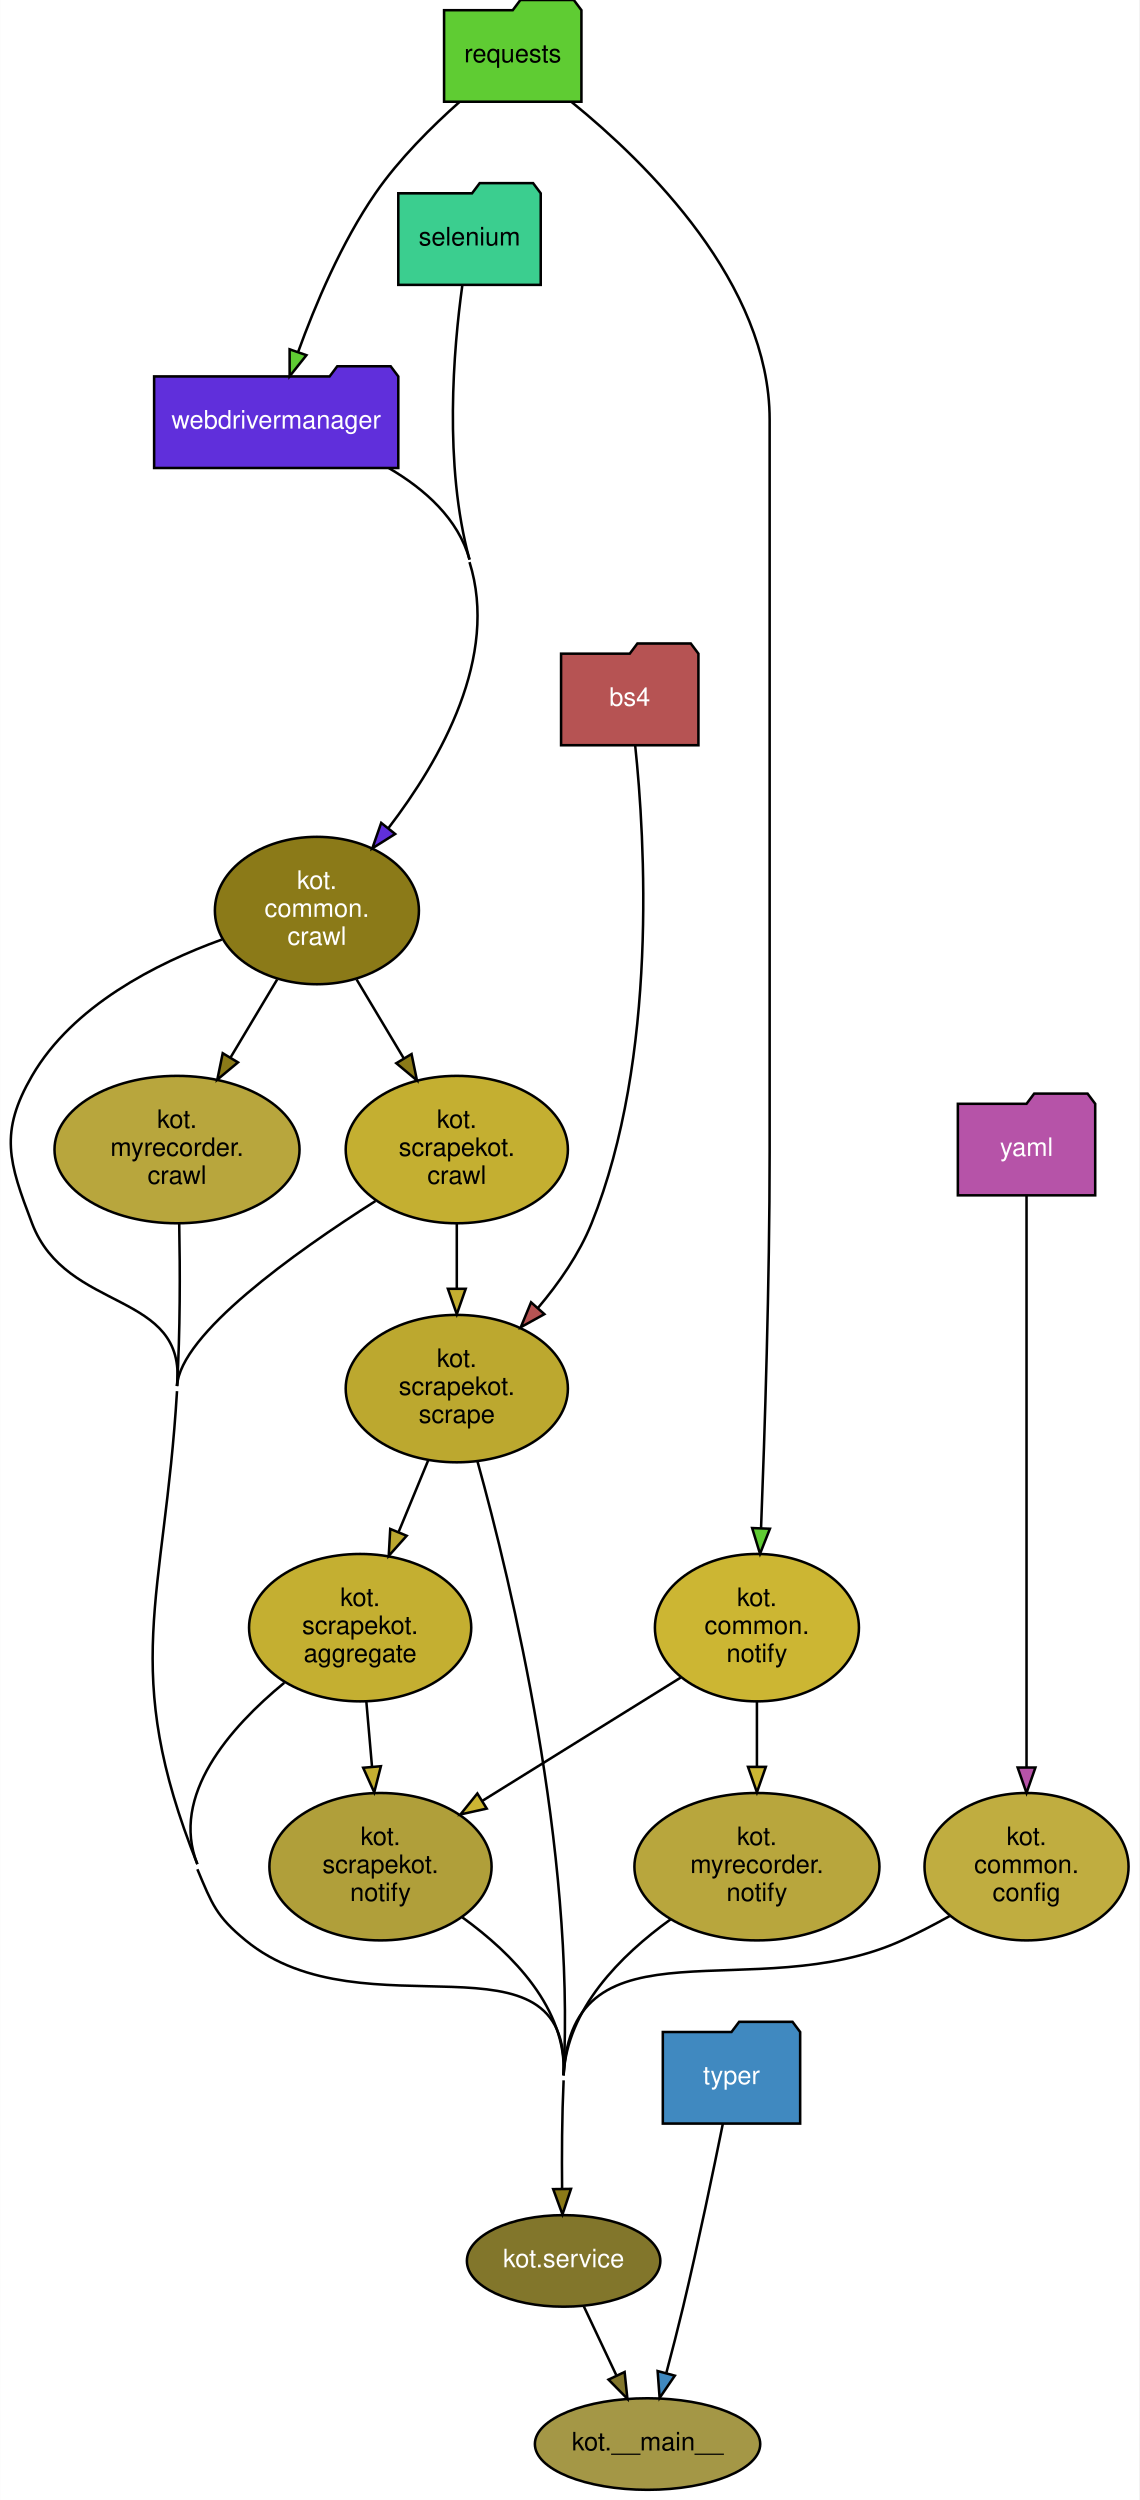
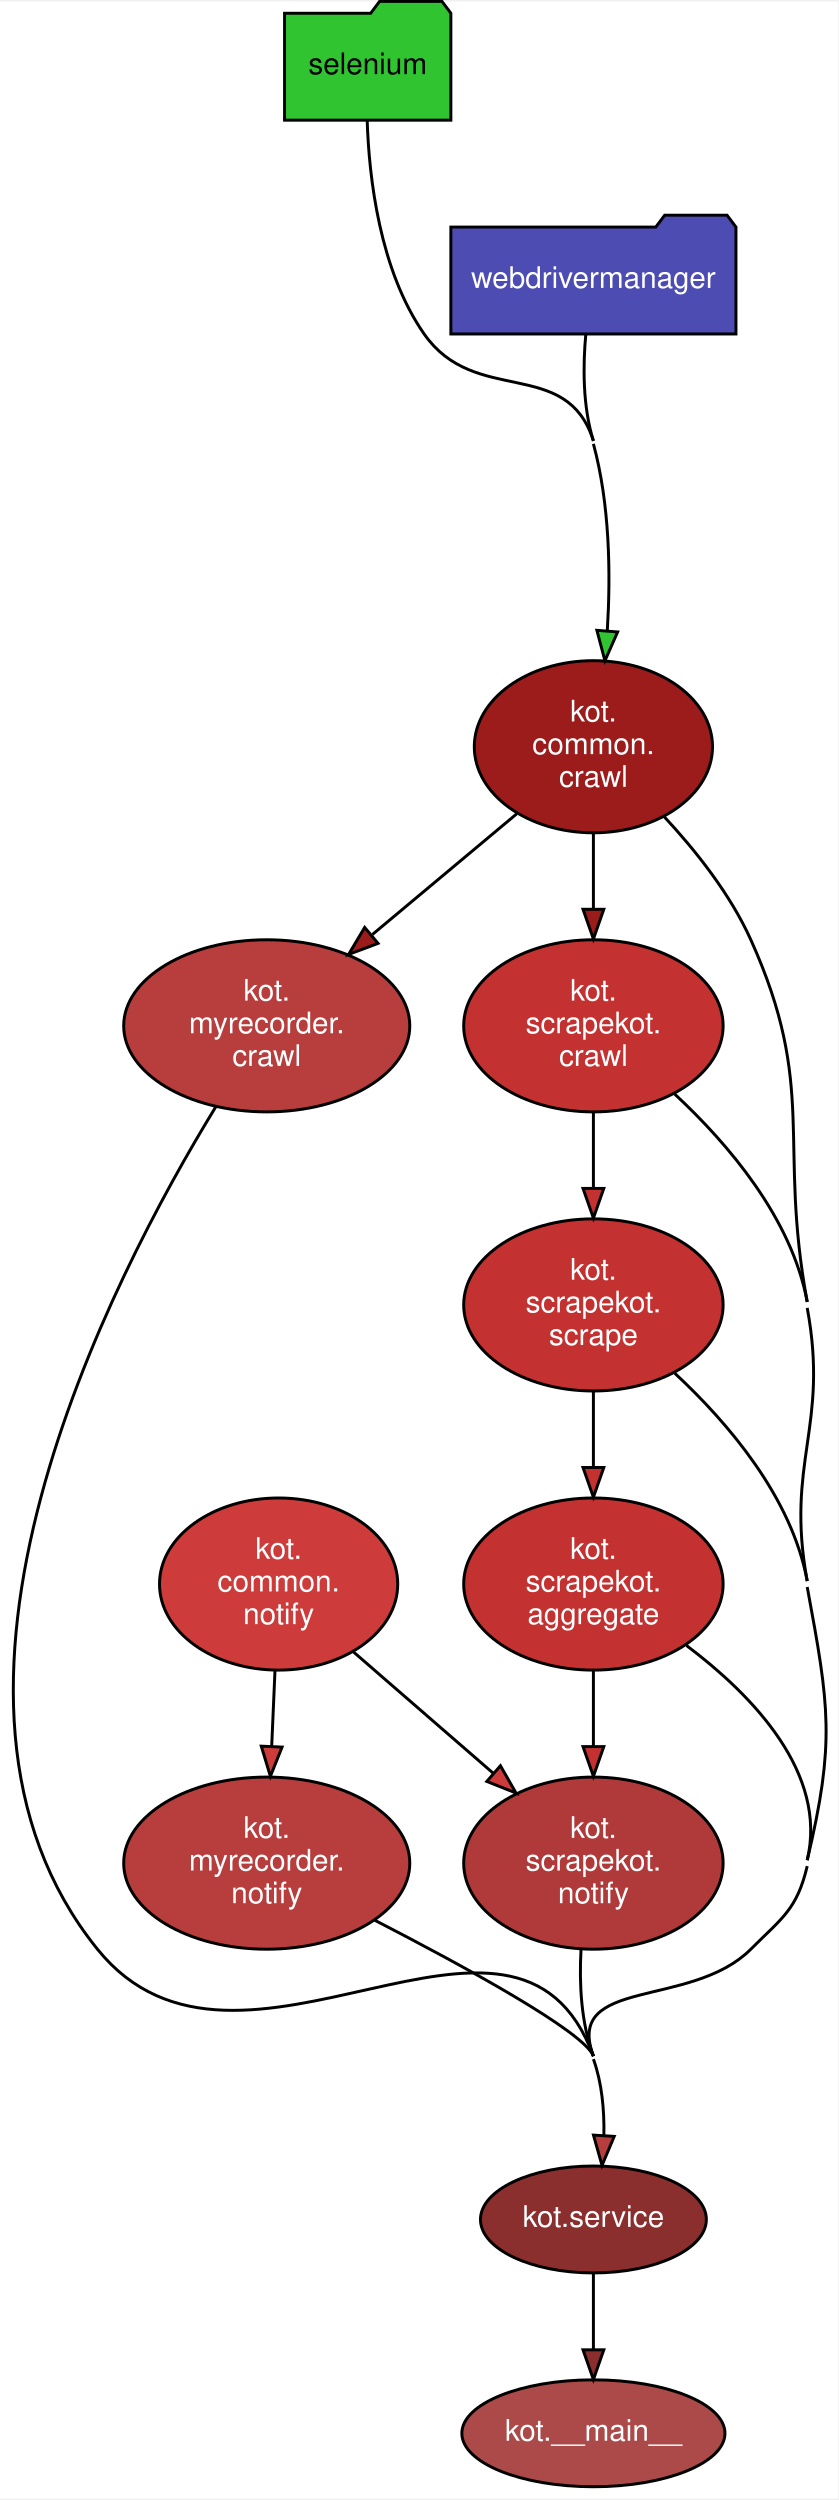
- <svg xmlns="http://www.w3.org/2000/svg" width="448pt" height="983pt" viewBox="0.00 0.00 447.83 982.91">
-   <g id="graph0" class="graph" transform="scale(1 1) rotate(0) translate(4 978.91)">
+ <svg xmlns="http://www.w3.org/2000/svg" width="282pt" height="841pt" viewBox="0.00 0.00 282.28 840.91">
+   <g id="graph0" class="graph" transform="scale(1 1) rotate(0) translate(4 836.91)">
    <style>.edge&gt;path:hover{stroke-width:8}</style>
-     <polygon fill="white" stroke="transparent" points="-4,4 -4,-978.91 443.83,-978.91 443.83,4 -4,4" />
+     <polygon fill="white" stroke="transparent" points="-4,4 -4,-836.91 278.28,-836.91 278.28,4 -4,4" />
    <g id="node1" class="node">
      <style>.edge&gt;path:hover{stroke-width:8}</style>
-       <ellipse fill="#a49746" stroke="black" cx="250.53" cy="-18" rx="44.3" ry="18" />
-       <text text-anchor="middle" x="250.53" y="-15.5" font-family="Helvetica,sans-Serif" font-size="10.00" fill="#000000">kot.__main__</text>
+       <ellipse fill="#ac4949" stroke="black" cx="195.82" cy="-18" rx="44.3" ry="18" />
+       <text text-anchor="middle" x="195.82" y="-15.5" font-family="Helvetica,sans-Serif" font-size="10.00" fill="#ffffff">kot.__main__</text>
    </g>
    <g id="node2" class="node">
      <style>.edge&gt;path:hover{stroke-width:8}</style>
-       <ellipse fill="#c0ad40" stroke="black" cx="399.53" cy="-244.99" rx="40.11" ry="28.98" />
-       <text text-anchor="middle" x="399.53" y="-253.49" font-family="Helvetica,sans-Serif" font-size="10.00" fill="#000000">kot.</text>
-       <text text-anchor="middle" x="399.53" y="-242.49" font-family="Helvetica,sans-Serif" font-size="10.00" fill="#000000">common.</text>
-       <text text-anchor="middle" x="399.53" y="-231.49" font-family="Helvetica,sans-Serif" font-size="10.00" fill="#000000">config</text>
+       <ellipse fill="#9c1b1b" stroke="black" cx="195.82" cy="-585.92" rx="40.11" ry="28.98" />
+       <text text-anchor="middle" x="195.82" y="-594.42" font-family="Helvetica,sans-Serif" font-size="10.00" fill="#ffffff">kot.</text>
+       <text text-anchor="middle" x="195.82" y="-583.42" font-family="Helvetica,sans-Serif" font-size="10.00" fill="#ffffff">common.</text>
+       <text text-anchor="middle" x="195.82" y="-572.42" font-family="Helvetica,sans-Serif" font-size="10.00" fill="#ffffff">crawl</text>
+     </g>
+     <g id="node4" class="node">
+       <style>.edge&gt;path:hover{stroke-width:8}</style>
+       <ellipse fill="#b83d3d" stroke="black" cx="85.82" cy="-491.94" rx="48.17" ry="28.98" />
+       <text text-anchor="middle" x="85.82" y="-500.44" font-family="Helvetica,sans-Serif" font-size="10.00" fill="#ffffff">kot.</text>
+       <text text-anchor="middle" x="85.82" y="-489.44" font-family="Helvetica,sans-Serif" font-size="10.00" fill="#ffffff">myrecorder.</text>
+       <text text-anchor="middle" x="85.82" y="-478.44" font-family="Helvetica,sans-Serif" font-size="10.00" fill="#ffffff">crawl</text>
+     </g>
+     <g id="edge1" class="edge">
+       <style>.edge&gt;path:hover{stroke-width:8}</style>
+       <path fill="none" stroke="black" d="M170.03,-563.36C155.54,-551.24 137.23,-535.93 121.39,-522.69" />
+       <polygon fill="#9c1b1b" stroke="black" points="123.29,-519.71 113.37,-515.98 118.8,-525.08 123.29,-519.71" />
+     </g>
+     <g id="node7" class="node">
+       <style>.edge&gt;path:hover{stroke-width:8}</style>
+       <ellipse fill="#c43131" stroke="black" cx="195.82" cy="-491.94" rx="43.68" ry="28.98" />
+       <text text-anchor="middle" x="195.82" y="-500.44" font-family="Helvetica,sans-Serif" font-size="10.00" fill="#ffffff">kot.</text>
+       <text text-anchor="middle" x="195.82" y="-489.44" font-family="Helvetica,sans-Serif" font-size="10.00" fill="#ffffff">scrapekot.</text>
+       <text text-anchor="middle" x="195.82" y="-478.44" font-family="Helvetica,sans-Serif" font-size="10.00" fill="#ffffff">crawl</text>
+     </g>
+     <g id="edge2" class="edge">
+       <style>.edge&gt;path:hover{stroke-width:8}</style>
+       <path fill="none" stroke="black" d="M195.82,-556.82C195.82,-548.79 195.82,-539.88 195.82,-531.34" />
+       <polygon fill="#9c1b1b" stroke="black" points="199.32,-531.18 195.82,-521.18 192.32,-531.18 199.32,-531.18" />
+     </g>
+     <g id="node10" class="node">
+       <style>.edge&gt;path:hover{stroke-width:8}</style>
+       <ellipse fill="#8a2e2e" stroke="black" cx="195.82" cy="-90" rx="38.03" ry="18" />
+       <text text-anchor="middle" x="195.82" y="-87.5" font-family="Helvetica,sans-Serif" font-size="10.00" fill="#ffffff">kot.service</text>
+     </g>
+     <g id="edge3" class="edge">
+       <style>.edge&gt;path:hover{stroke-width:8}</style>
+       <path fill="none" stroke="black" d="M219.6,-562.42C230.22,-551.01 241.89,-536.32 248.82,-520.93 271.35,-470.91 257.84,-452.91 267.82,-398.96" />
+     </g>
+     <g id="node3" class="node">
+       <style>.edge&gt;path:hover{stroke-width:8}</style>
+       <ellipse fill="#ce3b3b" stroke="black" cx="89.82" cy="-303.97" rx="40.11" ry="28.98" />
+       <text text-anchor="middle" x="89.82" y="-312.47" font-family="Helvetica,sans-Serif" font-size="10.00" fill="#ffffff">kot.</text>
+       <text text-anchor="middle" x="89.82" y="-301.47" font-family="Helvetica,sans-Serif" font-size="10.00" fill="#ffffff">common.</text>
+       <text text-anchor="middle" x="89.82" y="-290.47" font-family="Helvetica,sans-Serif" font-size="10.00" fill="#ffffff">notify</text>
+     </g>
+     <g id="node5" class="node">
+       <style>.edge&gt;path:hover{stroke-width:8}</style>
+       <ellipse fill="#b83d3d" stroke="black" cx="85.82" cy="-209.99" rx="48.17" ry="28.98" />
+       <text text-anchor="middle" x="85.82" y="-218.49" font-family="Helvetica,sans-Serif" font-size="10.00" fill="#ffffff">kot.</text>
+       <text text-anchor="middle" x="85.82" y="-207.49" font-family="Helvetica,sans-Serif" font-size="10.00" fill="#ffffff">myrecorder.</text>
+       <text text-anchor="middle" x="85.82" y="-196.49" font-family="Helvetica,sans-Serif" font-size="10.00" fill="#ffffff">notify</text>
+     </g>
+     <g id="edge4" class="edge">
+       <style>.edge&gt;path:hover{stroke-width:8}</style>
+       <path fill="none" stroke="black" d="M88.6,-274.88C88.25,-266.84 87.86,-257.94 87.49,-249.39" />
+       <polygon fill="#ce3b3b" stroke="black" points="90.98,-249.07 87.05,-239.23 83.98,-249.38 90.98,-249.07" />
+     </g>
+     <g id="node8" class="node">
+       <style>.edge&gt;path:hover{stroke-width:8}</style>
+       <ellipse fill="#b03a3a" stroke="black" cx="195.82" cy="-209.99" rx="43.68" ry="28.98" />
+       <text text-anchor="middle" x="195.82" y="-218.49" font-family="Helvetica,sans-Serif" font-size="10.00" fill="#ffffff">kot.</text>
+       <text text-anchor="middle" x="195.82" y="-207.49" font-family="Helvetica,sans-Serif" font-size="10.00" fill="#ffffff">scrapekot.</text>
+       <text text-anchor="middle" x="195.82" y="-196.49" font-family="Helvetica,sans-Serif" font-size="10.00" fill="#ffffff">notify</text>
+     </g>
+     <g id="edge5" class="edge">
+       <style>.edge&gt;path:hover{stroke-width:8}</style>
+       <path fill="none" stroke="black" d="M114.94,-281.18C129.01,-268.96 146.76,-253.56 162.04,-240.3" />
+       <polygon fill="#ce3b3b" stroke="black" points="164.51,-242.79 169.77,-233.59 159.92,-237.5 164.51,-242.79" />
+     </g>
+     <g id="edge6" class="edge">
+       <style>.edge&gt;path:hover{stroke-width:8}</style>
+       <path fill="none" stroke="black" d="M68.69,-464.72C33.17,-406.71 -39.75,-265.92 28.82,-181 76.52,-121.92 169.52,-216.23 195.82,-145" />
+       <path fill="none" stroke="black" d="M195.82,-144C198.71,-135.97 199.51,-126.79 199.35,-118.36" />
+       <polygon fill="#b83d3d" stroke="black" points="202.83,-117.98 198.72,-108.22 195.84,-118.41 202.83,-117.98" />
+     </g>
+     <g id="edge7" class="edge">
+       <style>.edge&gt;path:hover{stroke-width:8}</style>
+       <path fill="none" stroke="black" d="M121.99,-190.87C152.9,-174.94 192.84,-153.06 195.82,-145" />
+     </g>
+     <g id="node6" class="node">
+       <style>.edge&gt;path:hover{stroke-width:8}</style>
+       <ellipse fill="#c43131" stroke="black" cx="195.82" cy="-303.97" rx="43.68" ry="28.98" />
+       <text text-anchor="middle" x="195.82" y="-312.47" font-family="Helvetica,sans-Serif" font-size="10.00" fill="#ffffff">kot.</text>
+       <text text-anchor="middle" x="195.82" y="-301.47" font-family="Helvetica,sans-Serif" font-size="10.00" fill="#ffffff">scrapekot.</text>
+       <text text-anchor="middle" x="195.82" y="-290.47" font-family="Helvetica,sans-Serif" font-size="10.00" fill="#ffffff">aggregate</text>
+     </g>
+     <g id="edge8" class="edge">
+       <style>.edge&gt;path:hover{stroke-width:8}</style>
+       <path fill="none" stroke="black" d="M195.82,-274.88C195.82,-266.84 195.82,-257.94 195.82,-249.39" />
+       <polygon fill="#c43131" stroke="black" points="199.32,-249.23 195.82,-239.23 192.32,-249.23 199.32,-249.23" />
+     </g>
+     <g id="edge9" class="edge">
+       <style>.edge&gt;path:hover{stroke-width:8}</style>
+       <path fill="none" stroke="black" d="M227.16,-283.27C249.61,-266.37 274.76,-240.19 267.82,-210.99" />
+       <path fill="none" stroke="black" d="M267.82,-208.99C264.34,-194.36 259.45,-191.63 248.82,-181 228.69,-160.86 185.95,-171.71 195.82,-145" />
+     </g>
+     <g id="node9" class="node">
+       <style>.edge&gt;path:hover{stroke-width:8}</style>
+       <ellipse fill="#c43131" stroke="black" cx="195.82" cy="-397.96" rx="43.68" ry="28.98" />
+       <text text-anchor="middle" x="195.82" y="-406.46" font-family="Helvetica,sans-Serif" font-size="10.00" fill="#ffffff">kot.</text>
+       <text text-anchor="middle" x="195.82" y="-395.46" font-family="Helvetica,sans-Serif" font-size="10.00" fill="#ffffff">scrapekot.</text>
+       <text text-anchor="middle" x="195.82" y="-384.46" font-family="Helvetica,sans-Serif" font-size="10.00" fill="#ffffff">scrape</text>
+     </g>
+     <g id="edge10" class="edge">
+       <style>.edge&gt;path:hover{stroke-width:8}</style>
+       <path fill="none" stroke="black" d="M195.82,-462.84C195.82,-454.8 195.82,-445.9 195.82,-437.36" />
+       <polygon fill="#c43131" stroke="black" points="199.32,-437.2 195.82,-427.2 192.32,-437.2 199.32,-437.2" />
+     </g>
+     <g id="edge11" class="edge">
+       <style>.edge&gt;path:hover{stroke-width:8}</style>
+       <path fill="none" stroke="black" d="M267.82,-396.96C275.25,-356.76 260.38,-345.17 267.82,-304.97" />
+       <path fill="none" stroke="black" d="M223.2,-468.95C241.3,-452.12 262.62,-427.07 267.82,-398.96" />
+     </g>
+     <g id="edge12" class="edge">
+       <style>.edge&gt;path:hover{stroke-width:8}</style>
+       <path fill="none" stroke="black" d="M191.65,-180.84C191.01,-169.4 191.66,-156.26 195.82,-145" />
+     </g>
+     <g id="edge13" class="edge">
+       <style>.edge&gt;path:hover{stroke-width:8}</style>
+       <path fill="none" stroke="black" d="M195.82,-368.86C195.82,-360.82 195.82,-351.92 195.82,-343.38" />
+       <polygon fill="#c43131" stroke="black" points="199.32,-343.22 195.82,-333.22 192.32,-343.22 199.32,-343.22" />
+     </g>
+     <g id="edge14" class="edge">
+       <style>.edge&gt;path:hover{stroke-width:8}</style>
+       <path fill="none" stroke="black" d="M223.2,-374.97C241.3,-358.14 262.62,-333.09 267.82,-304.97" />
+       <path fill="none" stroke="black" d="M267.82,-302.97C275.25,-262.77 277.27,-250.76 267.82,-210.99" />
+     </g>
+     <g id="edge15" class="edge">
+       <style>.edge&gt;path:hover{stroke-width:8}</style>
+       <path fill="none" stroke="black" d="M195.82,-71.7C195.82,-63.98 195.82,-54.71 195.82,-46.11" />
+       <polygon fill="#8a2e2e" stroke="black" points="199.32,-46.1 195.82,-36.1 192.32,-46.1 199.32,-46.1" />
    </g>
    <g id="node11" class="node">
      <style>.edge&gt;path:hover{stroke-width:8}</style>
-       <ellipse fill="#82762b" stroke="black" cx="217.53" cy="-90" rx="38.03" ry="18" />
-       <text text-anchor="middle" x="217.53" y="-87.5" font-family="Helvetica,sans-Serif" font-size="10.00" fill="#ffffff">kot.service</text>
-     </g>
-     <g id="edge2" class="edge">
-       <style>.edge&gt;path:hover{stroke-width:8}</style>
-       <path fill="none" stroke="black" d="M369.4,-225.64C363.26,-222.23 356.77,-218.84 350.53,-216 292.62,-189.61 220.73,-226.55 217.53,-163" />
-     </g>
-     <g id="node3" class="node">
-       <style>.edge&gt;path:hover{stroke-width:8}</style>
-       <ellipse fill="#8b7a18" stroke="black" cx="120.53" cy="-620.92" rx="40.11" ry="28.98" />
-       <text text-anchor="middle" x="120.53" y="-629.42" font-family="Helvetica,sans-Serif" font-size="10.00" fill="#ffffff">kot.</text>
-       <text text-anchor="middle" x="120.53" y="-618.42" font-family="Helvetica,sans-Serif" font-size="10.00" fill="#ffffff">common.</text>
-       <text text-anchor="middle" x="120.53" y="-607.42" font-family="Helvetica,sans-Serif" font-size="10.00" fill="#ffffff">crawl</text>
-     </g>
-     <g id="node5" class="node">
-       <style>.edge&gt;path:hover{stroke-width:8}</style>
-       <ellipse fill="#b8a63d" stroke="black" cx="65.53" cy="-526.94" rx="48.17" ry="28.98" />
-       <text text-anchor="middle" x="65.53" y="-535.44" font-family="Helvetica,sans-Serif" font-size="10.00" fill="#000000">kot.</text>
-       <text text-anchor="middle" x="65.53" y="-524.44" font-family="Helvetica,sans-Serif" font-size="10.00" fill="#000000">myrecorder.</text>
-       <text text-anchor="middle" x="65.53" y="-513.44" font-family="Helvetica,sans-Serif" font-size="10.00" fill="#000000">crawl</text>
-     </g>
-     <g id="edge3" class="edge">
-       <style>.edge&gt;path:hover{stroke-width:8}</style>
-       <path fill="none" stroke="black" d="M104.91,-593.81C99.21,-584.28 92.67,-573.34 86.58,-563.15" />
-       <polygon fill="#8b7a18" stroke="black" points="89.5,-561.22 81.37,-554.44 83.5,-564.82 89.5,-561.22" />
-     </g>
-     <g id="node8" class="node">
-       <style>.edge&gt;path:hover{stroke-width:8}</style>
-       <ellipse fill="#c4af31" stroke="black" cx="175.53" cy="-526.94" rx="43.68" ry="28.98" />
-       <text text-anchor="middle" x="175.53" y="-535.44" font-family="Helvetica,sans-Serif" font-size="10.00" fill="#000000">kot.</text>
-       <text text-anchor="middle" x="175.53" y="-524.44" font-family="Helvetica,sans-Serif" font-size="10.00" fill="#000000">scrapekot.</text>
-       <text text-anchor="middle" x="175.53" y="-513.44" font-family="Helvetica,sans-Serif" font-size="10.00" fill="#000000">crawl</text>
-     </g>
-     <g id="edge4" class="edge">
-       <style>.edge&gt;path:hover{stroke-width:8}</style>
-       <path fill="none" stroke="black" d="M136.14,-593.81C141.89,-584.2 148.49,-573.15 154.63,-562.88" />
-       <polygon fill="#8b7a18" stroke="black" points="157.74,-564.5 159.87,-554.12 151.74,-560.9 157.74,-564.5" />
-     </g>
-     <g id="edge5" class="edge">
-       <style>.edge&gt;path:hover{stroke-width:8}</style>
-       <path fill="none" stroke="black" d="M65.53,-431.96C60.56,-349.38 42.9,-322.84 73.53,-245.99" />
-       <path fill="none" stroke="black" d="M83.17,-609.52C57.2,-600.12 24.49,-583.43 8.53,-555.93 -4.41,-533.64 -0.65,-522.03 8.53,-497.95 22.08,-462.35 69.42,-471.84 65.53,-433.96" />
-       <path fill="none" stroke="black" d="M73.53,-243.99C79.37,-230.14 80.91,-225.54 92.53,-216 139.15,-177.69 220.35,-223.28 217.53,-163" />
-       <path fill="none" stroke="black" d="M217.53,-161C216.87,-146.96 216.8,-131.33 216.93,-118.4" />
-       <polygon fill="#8b7a18" stroke="black" points="220.43,-118.32 217.08,-108.27 213.43,-118.22 220.43,-118.32" />
-     </g>
-     <g id="node4" class="node">
-       <style>.edge&gt;path:hover{stroke-width:8}</style>
-       <ellipse fill="#ccb633" stroke="black" cx="293.53" cy="-338.97" rx="40.11" ry="28.98" />
-       <text text-anchor="middle" x="293.53" y="-347.47" font-family="Helvetica,sans-Serif" font-size="10.00" fill="#000000">kot.</text>
-       <text text-anchor="middle" x="293.53" y="-336.47" font-family="Helvetica,sans-Serif" font-size="10.00" fill="#000000">common.</text>
-       <text text-anchor="middle" x="293.53" y="-325.47" font-family="Helvetica,sans-Serif" font-size="10.00" fill="#000000">notify</text>
-     </g>
-     <g id="node6" class="node">
-       <style>.edge&gt;path:hover{stroke-width:8}</style>
-       <ellipse fill="#b8a63d" stroke="black" cx="293.53" cy="-244.99" rx="48.17" ry="28.98" />
-       <text text-anchor="middle" x="293.53" y="-253.49" font-family="Helvetica,sans-Serif" font-size="10.00" fill="#000000">kot.</text>
-       <text text-anchor="middle" x="293.53" y="-242.49" font-family="Helvetica,sans-Serif" font-size="10.00" fill="#000000">myrecorder.</text>
-       <text text-anchor="middle" x="293.53" y="-231.49" font-family="Helvetica,sans-Serif" font-size="10.00" fill="#000000">notify</text>
-     </g>
-     <g id="edge6" class="edge">
-       <style>.edge&gt;path:hover{stroke-width:8}</style>
-       <path fill="none" stroke="black" d="M293.53,-309.88C293.53,-301.84 293.53,-292.94 293.53,-284.39" />
-       <polygon fill="#ccb633" stroke="black" points="297.03,-284.23 293.53,-274.23 290.03,-284.23 297.03,-284.23" />
-     </g>
-     <g id="node9" class="node">
-       <style>.edge&gt;path:hover{stroke-width:8}</style>
-       <ellipse fill="#b09f3a" stroke="black" cx="145.53" cy="-244.99" rx="43.68" ry="28.98" />
-       <text text-anchor="middle" x="145.53" y="-253.49" font-family="Helvetica,sans-Serif" font-size="10.00" fill="#000000">kot.</text>
-       <text text-anchor="middle" x="145.53" y="-242.49" font-family="Helvetica,sans-Serif" font-size="10.00" fill="#000000">scrapekot.</text>
-       <text text-anchor="middle" x="145.53" y="-231.49" font-family="Helvetica,sans-Serif" font-size="10.00" fill="#000000">notify</text>
-     </g>
-     <g id="edge7" class="edge">
-       <style>.edge&gt;path:hover{stroke-width:8}</style>
-       <path fill="none" stroke="black" d="M263.58,-319.36C241.16,-305.43 210.26,-286.22 185.7,-270.96" />
-       <polygon fill="#ccb633" stroke="black" points="187.3,-267.84 176.96,-265.53 183.61,-273.78 187.3,-267.84" />
-     </g>
-     <g id="edge8" class="edge">
-       <style>.edge&gt;path:hover{stroke-width:8}</style>
-       <path fill="none" stroke="black" d="M66.4,-497.73C66.75,-479.52 66.81,-455.32 65.53,-433.96" />
-     </g>
-     <g id="edge9" class="edge">
-       <style>.edge&gt;path:hover{stroke-width:8}</style>
-       <path fill="none" stroke="black" d="M259.52,-224.24C239.9,-210.1 218.84,-189 217.53,-163" />
-     </g>
-     <g id="node7" class="node">
-       <style>.edge&gt;path:hover{stroke-width:8}</style>
-       <ellipse fill="#c4af31" stroke="black" cx="137.53" cy="-338.97" rx="43.68" ry="28.98" />
-       <text text-anchor="middle" x="137.53" y="-347.47" font-family="Helvetica,sans-Serif" font-size="10.00" fill="#000000">kot.</text>
-       <text text-anchor="middle" x="137.53" y="-336.47" font-family="Helvetica,sans-Serif" font-size="10.00" fill="#000000">scrapekot.</text>
-       <text text-anchor="middle" x="137.53" y="-325.47" font-family="Helvetica,sans-Serif" font-size="10.00" fill="#000000">aggregate</text>
-     </g>
-     <g id="edge10" class="edge">
-       <style>.edge&gt;path:hover{stroke-width:8}</style>
-       <path fill="none" stroke="black" d="M139.97,-309.88C140.67,-301.84 141.44,-292.94 142.19,-284.39" />
-       <polygon fill="#c4af31" stroke="black" points="145.69,-284.5 143.07,-274.23 138.72,-283.89 145.69,-284.5" />
-     </g>
-     <g id="edge11" class="edge">
-       <style>.edge&gt;path:hover{stroke-width:8}</style>
-       <path fill="none" stroke="black" d="M107.71,-317.31C86.24,-299.66 62.79,-272.92 73.53,-245.99" />
-     </g>
-     <g id="node10" class="node">
-       <style>.edge&gt;path:hover{stroke-width:8}</style>
-       <ellipse fill="#bca82f" stroke="black" cx="175.53" cy="-432.96" rx="43.68" ry="28.98" />
-       <text text-anchor="middle" x="175.53" y="-441.46" font-family="Helvetica,sans-Serif" font-size="10.00" fill="#000000">kot.</text>
-       <text text-anchor="middle" x="175.53" y="-430.46" font-family="Helvetica,sans-Serif" font-size="10.00" fill="#000000">scrapekot.</text>
-       <text text-anchor="middle" x="175.53" y="-419.46" font-family="Helvetica,sans-Serif" font-size="10.00" fill="#000000">scrape</text>
-     </g>
-     <g id="edge12" class="edge">
-       <style>.edge&gt;path:hover{stroke-width:8}</style>
-       <path fill="none" stroke="black" d="M175.53,-497.84C175.53,-489.8 175.53,-480.9 175.53,-472.36" />
-       <polygon fill="#c4af31" stroke="black" points="179.03,-472.2 175.53,-462.2 172.03,-472.2 179.03,-472.2" />
-     </g>
-     <g id="edge13" class="edge">
-       <style>.edge&gt;path:hover{stroke-width:8}</style>
-       <path fill="none" stroke="black" d="M143.59,-506.73C111.55,-486.35 66.75,-454.33 65.53,-433.96" />
-     </g>
-     <g id="edge14" class="edge">
-       <style>.edge&gt;path:hover{stroke-width:8}</style>
-       <path fill="none" stroke="black" d="M177.72,-225.07C197.5,-210.75 218.84,-189.12 217.53,-163" />
-     </g>
-     <g id="edge15" class="edge">
-       <style>.edge&gt;path:hover{stroke-width:8}</style>
-       <path fill="none" stroke="black" d="M164.33,-404.86C160.69,-396.05 156.59,-386.12 152.71,-376.72" />
-       <polygon fill="#bca82f" stroke="black" points="155.83,-375.1 148.77,-367.2 149.36,-377.78 155.83,-375.1" />
+       <polygon fill="#31c431" stroke="black" points="147.82,-832.91 144.82,-836.91 123.82,-836.91 120.82,-832.91 91.82,-832.91 91.82,-796.91 147.82,-796.91 147.82,-832.91" />
+       <text text-anchor="middle" x="119.82" y="-812.41" font-family="Helvetica,sans-Serif" font-size="10.00" fill="#000000">selenium</text>
    </g>
    <g id="edge16" class="edge">
      <style>.edge&gt;path:hover{stroke-width:8}</style>
-       <path fill="none" stroke="black" d="M183.68,-404.28C197.12,-355.74 222.02,-251.97 217.53,-163" />
+       <path fill="none" stroke="black" d="M119.65,-796.63C120.28,-777.46 123.82,-746.43 138.82,-724.91 155.96,-700.34 186.84,-717.5 195.82,-688.91" />
+       <path fill="none" stroke="black" d="M195.82,-687.91C201.33,-667.64 201.68,-644.22 200.5,-625.05" />
+       <polygon fill="#31c431" stroke="black" points="203.97,-624.57 199.7,-614.87 196.99,-625.12 203.97,-624.57" />
+     </g>
+     <g id="node12" class="node">
+       <style>.edge&gt;path:hover{stroke-width:8}</style>
+       <polygon fill="#4c4cb3" stroke="black" points="243.82,-760.91 240.82,-764.91 219.82,-764.91 216.82,-760.91 147.82,-760.91 147.82,-724.91 243.82,-724.91 243.82,-760.91" />
+       <text text-anchor="middle" x="195.82" y="-740.41" font-family="Helvetica,sans-Serif" font-size="10.00" fill="#ffffff">webdrivermanager</text>
    </g>
    <g id="edge17" class="edge">
      <style>.edge&gt;path:hover{stroke-width:8}</style>
-       <path fill="none" stroke="black" d="M225.51,-72.05C229.32,-63.97 233.97,-54.12 238.22,-45.11" />
-       <polygon fill="#82762b" stroke="black" points="241.51,-46.33 242.61,-35.79 235.18,-43.34 241.51,-46.33" />
-     </g>
-     <g id="node12" class="node">
-       <style>.edge&gt;path:hover{stroke-width:8}</style>
-       <polygon fill="#b65353" stroke="black" points="270.53,-721.91 267.53,-725.91 246.53,-725.91 243.53,-721.91 216.53,-721.91 216.53,-685.91 270.53,-685.91 270.53,-721.91" />
-       <text text-anchor="middle" x="243.53" y="-701.41" font-family="Helvetica,sans-Serif" font-size="10.00" fill="#ffffff">bs4</text>
-     </g>
-     <g id="edge1" class="edge">
-       <style>.edge&gt;path:hover{stroke-width:8}</style>
-       <path fill="none" stroke="black" d="M245.68,-685.66C249.5,-649.38 254.75,-563.16 228.53,-497.95 223.68,-485.91 215.7,-474.43 207.38,-464.6" />
-       <polygon fill="#b65353" stroke="black" points="209.96,-462.23 200.69,-457.1 204.73,-466.89 209.96,-462.23" />
-     </g>
-     <g id="node13" class="node">
-       <style>.edge&gt;path:hover{stroke-width:8}</style>
-       <polygon fill="#5fcc33" stroke="black" points="224.53,-974.91 221.53,-978.91 200.53,-978.91 197.53,-974.91 170.53,-974.91 170.53,-938.91 224.53,-938.91 224.53,-974.91" />
-       <text text-anchor="middle" x="197.53" y="-954.41" font-family="Helvetica,sans-Serif" font-size="10.00" fill="#000000">requests</text>
-     </g>
-     <g id="edge18" class="edge">
-       <style>.edge&gt;path:hover{stroke-width:8}</style>
-       <path fill="none" stroke="black" d="M220.7,-938.78C250.52,-914.58 298.53,-867.31 298.53,-813.91 298.53,-813.91 298.53,-813.91 298.53,-525.94 298.53,-474.72 296.61,-415.59 295.15,-378.01" />
-       <polygon fill="#5fcc33" stroke="black" points="298.64,-377.86 294.75,-368.01 291.65,-378.14 298.64,-377.86" />
-     </g>
-     <g id="node16" class="node">
-       <style>.edge&gt;path:hover{stroke-width:8}</style>
-       <polygon fill="#602fdb" stroke="black" points="152.53,-830.91 149.53,-834.91 128.53,-834.91 125.53,-830.91 56.53,-830.91 56.53,-794.91 152.53,-794.91 152.53,-830.91" />
-       <text text-anchor="middle" x="104.53" y="-810.41" font-family="Helvetica,sans-Serif" font-size="10.00" fill="#ffffff">webdrivermanager</text>
-     </g>
-     <g id="edge19" class="edge">
-       <style>.edge&gt;path:hover{stroke-width:8}</style>
-       <path fill="none" stroke="black" d="M176.64,-938.87C165.73,-929.18 152.77,-916.32 143.53,-902.91 130.19,-883.58 119.82,-858.95 113.14,-840.51" />
-       <polygon fill="#5fcc33" stroke="black" points="116.41,-839.26 109.81,-830.97 109.8,-841.57 116.41,-839.26" />
-     </g>
-     <g id="node14" class="node">
-       <style>.edge&gt;path:hover{stroke-width:8}</style>
-       <polygon fill="#3bce8f" stroke="black" points="208.53,-902.91 205.53,-906.91 184.53,-906.91 181.53,-902.91 152.53,-902.91 152.53,-866.91 208.53,-866.91 208.53,-902.91" />
-       <text text-anchor="middle" x="180.53" y="-882.41" font-family="Helvetica,sans-Serif" font-size="10.00" fill="#000000">selenium</text>
-     </g>
-     <g id="edge20" class="edge">
-       <style>.edge&gt;path:hover{stroke-width:8}</style>
-       <path fill="none" stroke="black" d="M177.68,-866.55C174.3,-842.05 170.3,-796.17 180.53,-758.91" />
-     </g>
-     <g id="node15" class="node">
-       <style>.edge&gt;path:hover{stroke-width:8}</style>
-       <polygon fill="#4089c0" stroke="black" points="310.53,-180 307.53,-184 286.53,-184 283.53,-180 256.53,-180 256.53,-144 310.53,-144 310.53,-180" />
-       <text text-anchor="middle" x="283.53" y="-159.5" font-family="Helvetica,sans-Serif" font-size="10.00" fill="#ffffff">typer</text>
-     </g>
-     <g id="edge21" class="edge">
-       <style>.edge&gt;path:hover{stroke-width:8}</style>
-       <path fill="none" stroke="black" d="M280.12,-143.88C276.5,-125.92 270.47,-96.9 264.53,-72 262.51,-63.54 260.14,-54.36 257.94,-46.06" />
-       <polygon fill="#4089c0" stroke="black" points="261.25,-44.88 255.27,-36.13 254.49,-46.7 261.25,-44.88" />
-     </g>
-     <g id="edge22" class="edge">
-       <style>.edge&gt;path:hover{stroke-width:8}</style>
-       <path fill="none" stroke="black" d="M180.53,-757.91C192.16,-720.88 169.4,-680.41 148.65,-653.33" />
-       <polygon fill="#602fdb" stroke="black" points="151.29,-651.02 142.32,-645.38 145.81,-655.38 151.29,-651.02" />
-       <path fill="none" stroke="black" d="M148.82,-794.87C162.98,-786.59 176.14,-774.89 180.53,-758.91" />
-     </g>
-     <g id="node17" class="node">
-       <style>.edge&gt;path:hover{stroke-width:8}</style>
-       <polygon fill="#b653a8" stroke="black" points="426.53,-544.94 423.53,-548.94 402.53,-548.94 399.53,-544.94 372.53,-544.94 372.53,-508.94 426.53,-508.94 426.53,-544.94" />
-       <text text-anchor="middle" x="399.53" y="-524.44" font-family="Helvetica,sans-Serif" font-size="10.00" fill="#ffffff">yaml</text>
-     </g>
-     <g id="edge23" class="edge">
-       <style>.edge&gt;path:hover{stroke-width:8}</style>
-       <path fill="none" stroke="black" d="M399.53,-508.85C399.53,-464.63 399.53,-345.65 399.53,-284.07" />
-       <polygon fill="#b653a8" stroke="black" points="403.03,-283.99 399.53,-273.99 396.03,-283.99 403.03,-283.99" />
+       <path fill="none" stroke="black" d="M193.26,-724.81C192.29,-714.23 192.18,-700.5 195.82,-688.91" />
    </g>
  </g>
</svg>
